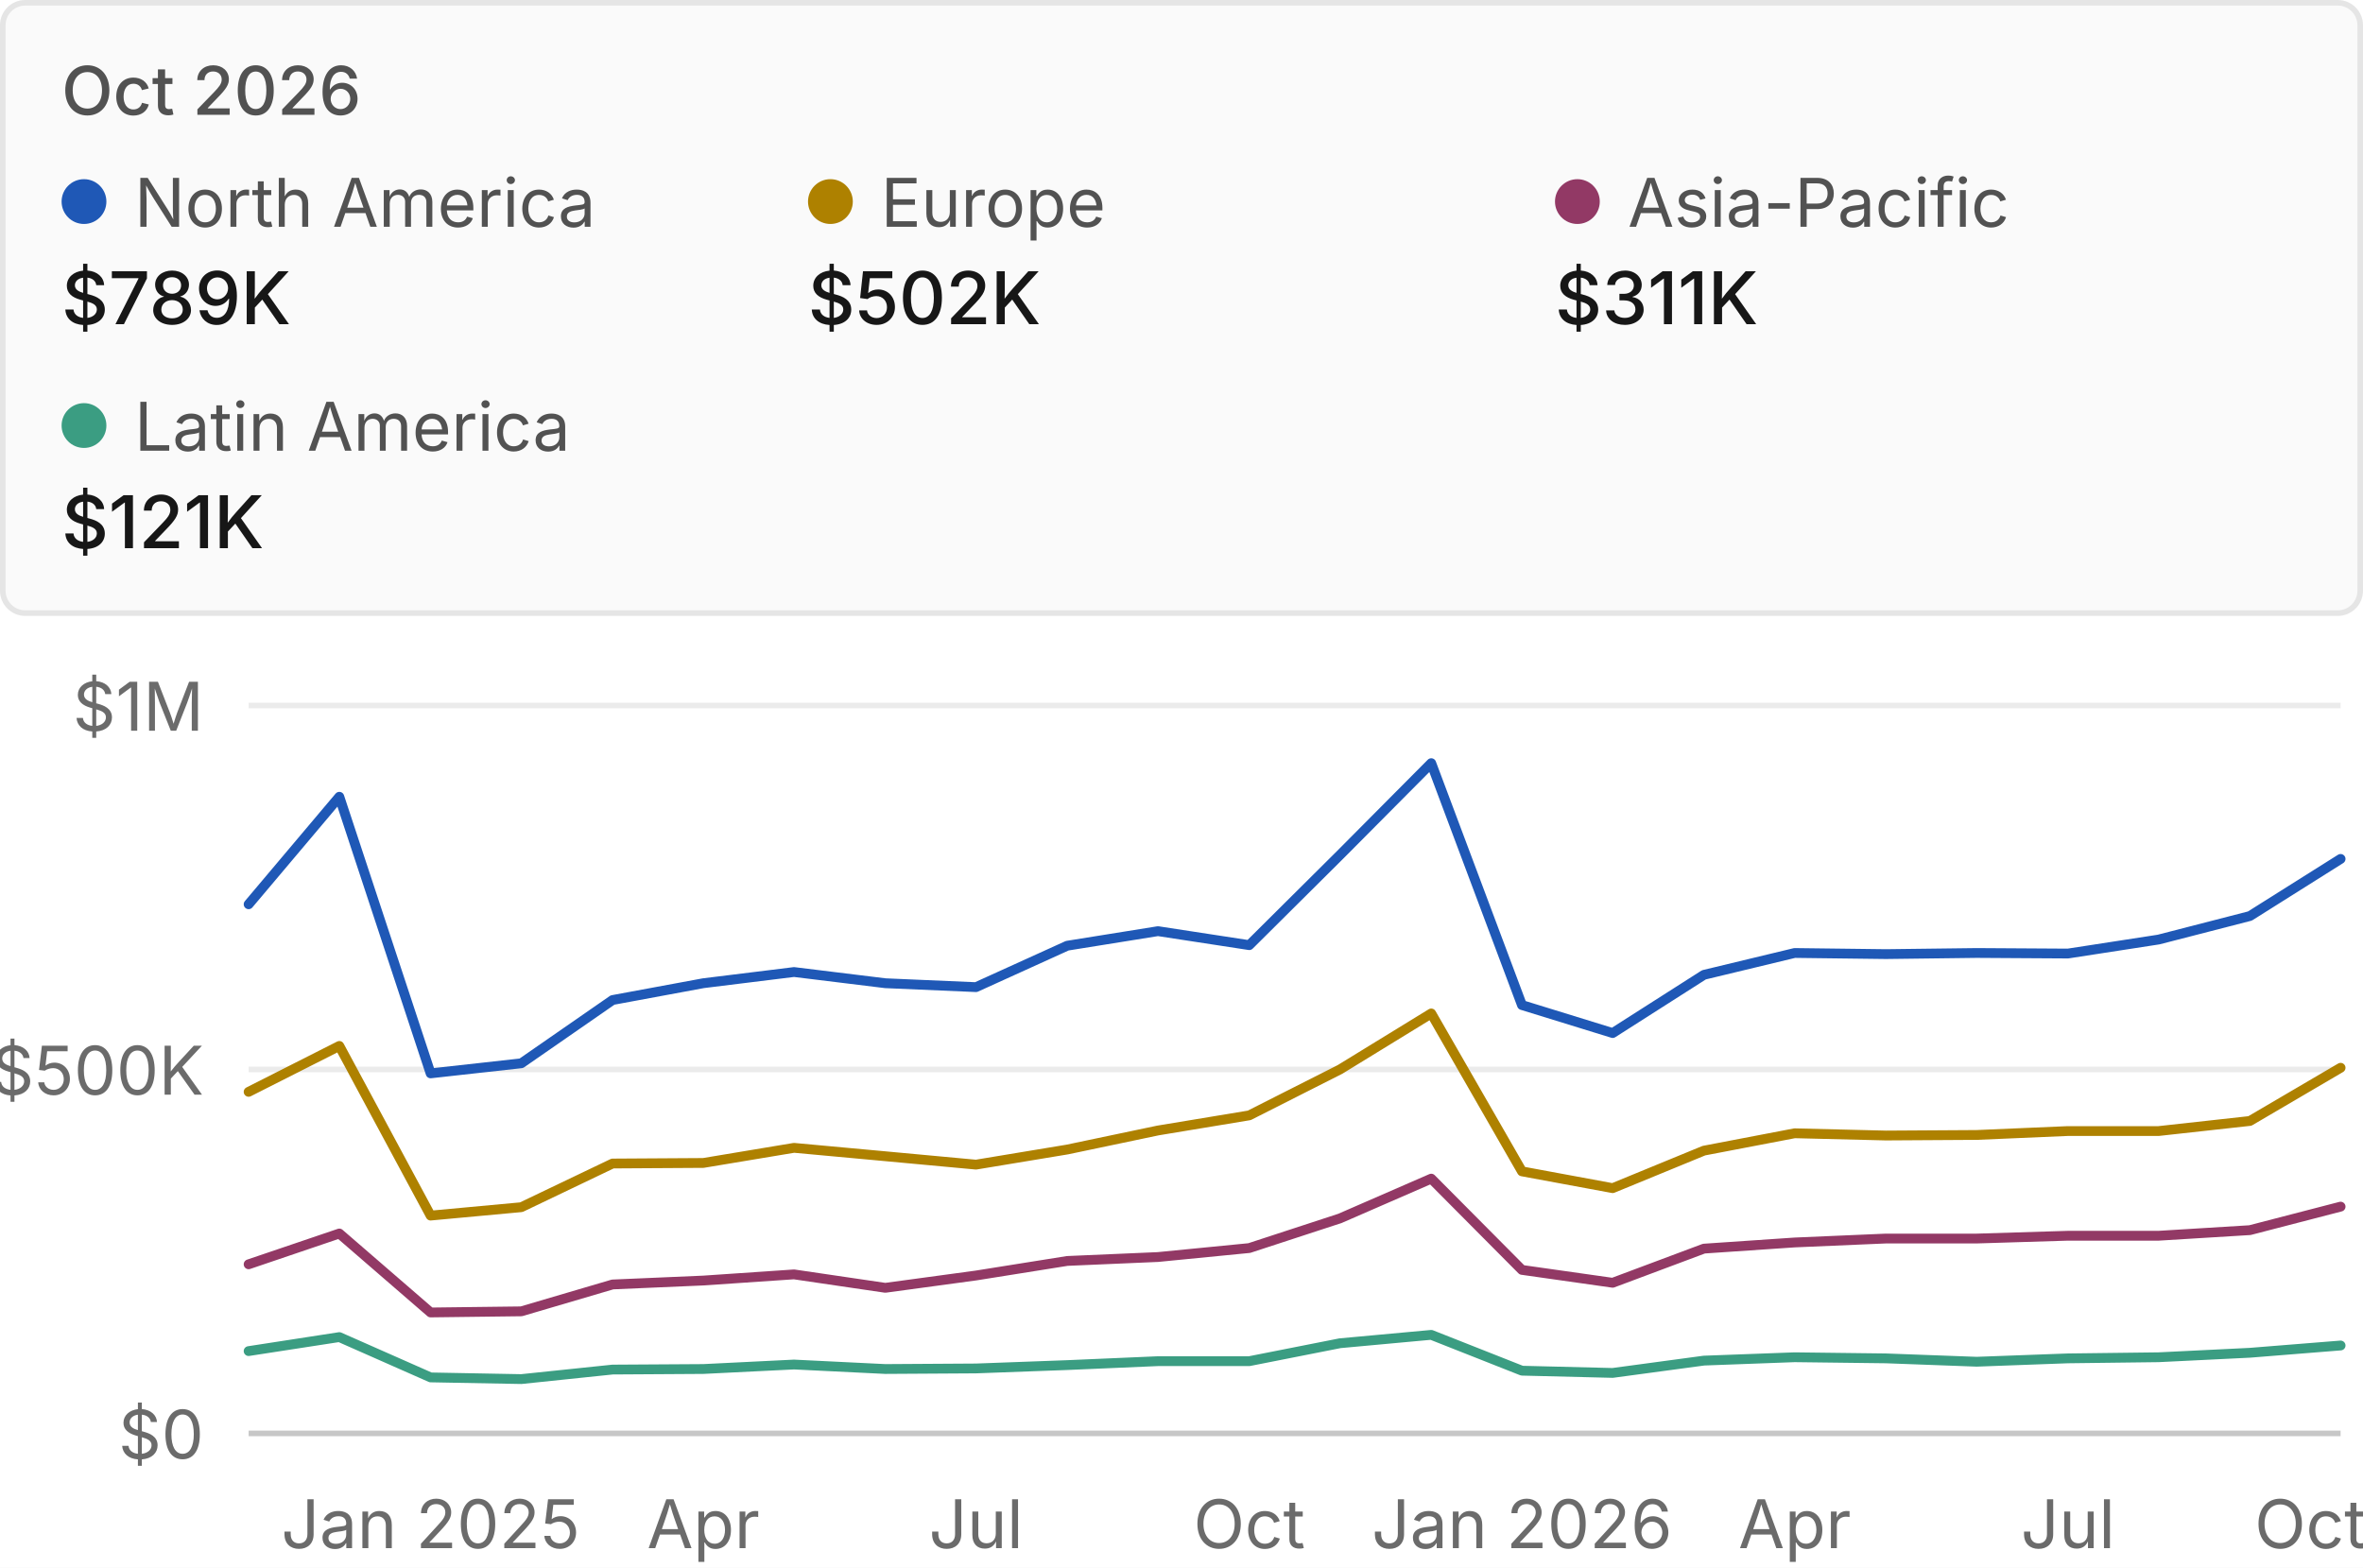
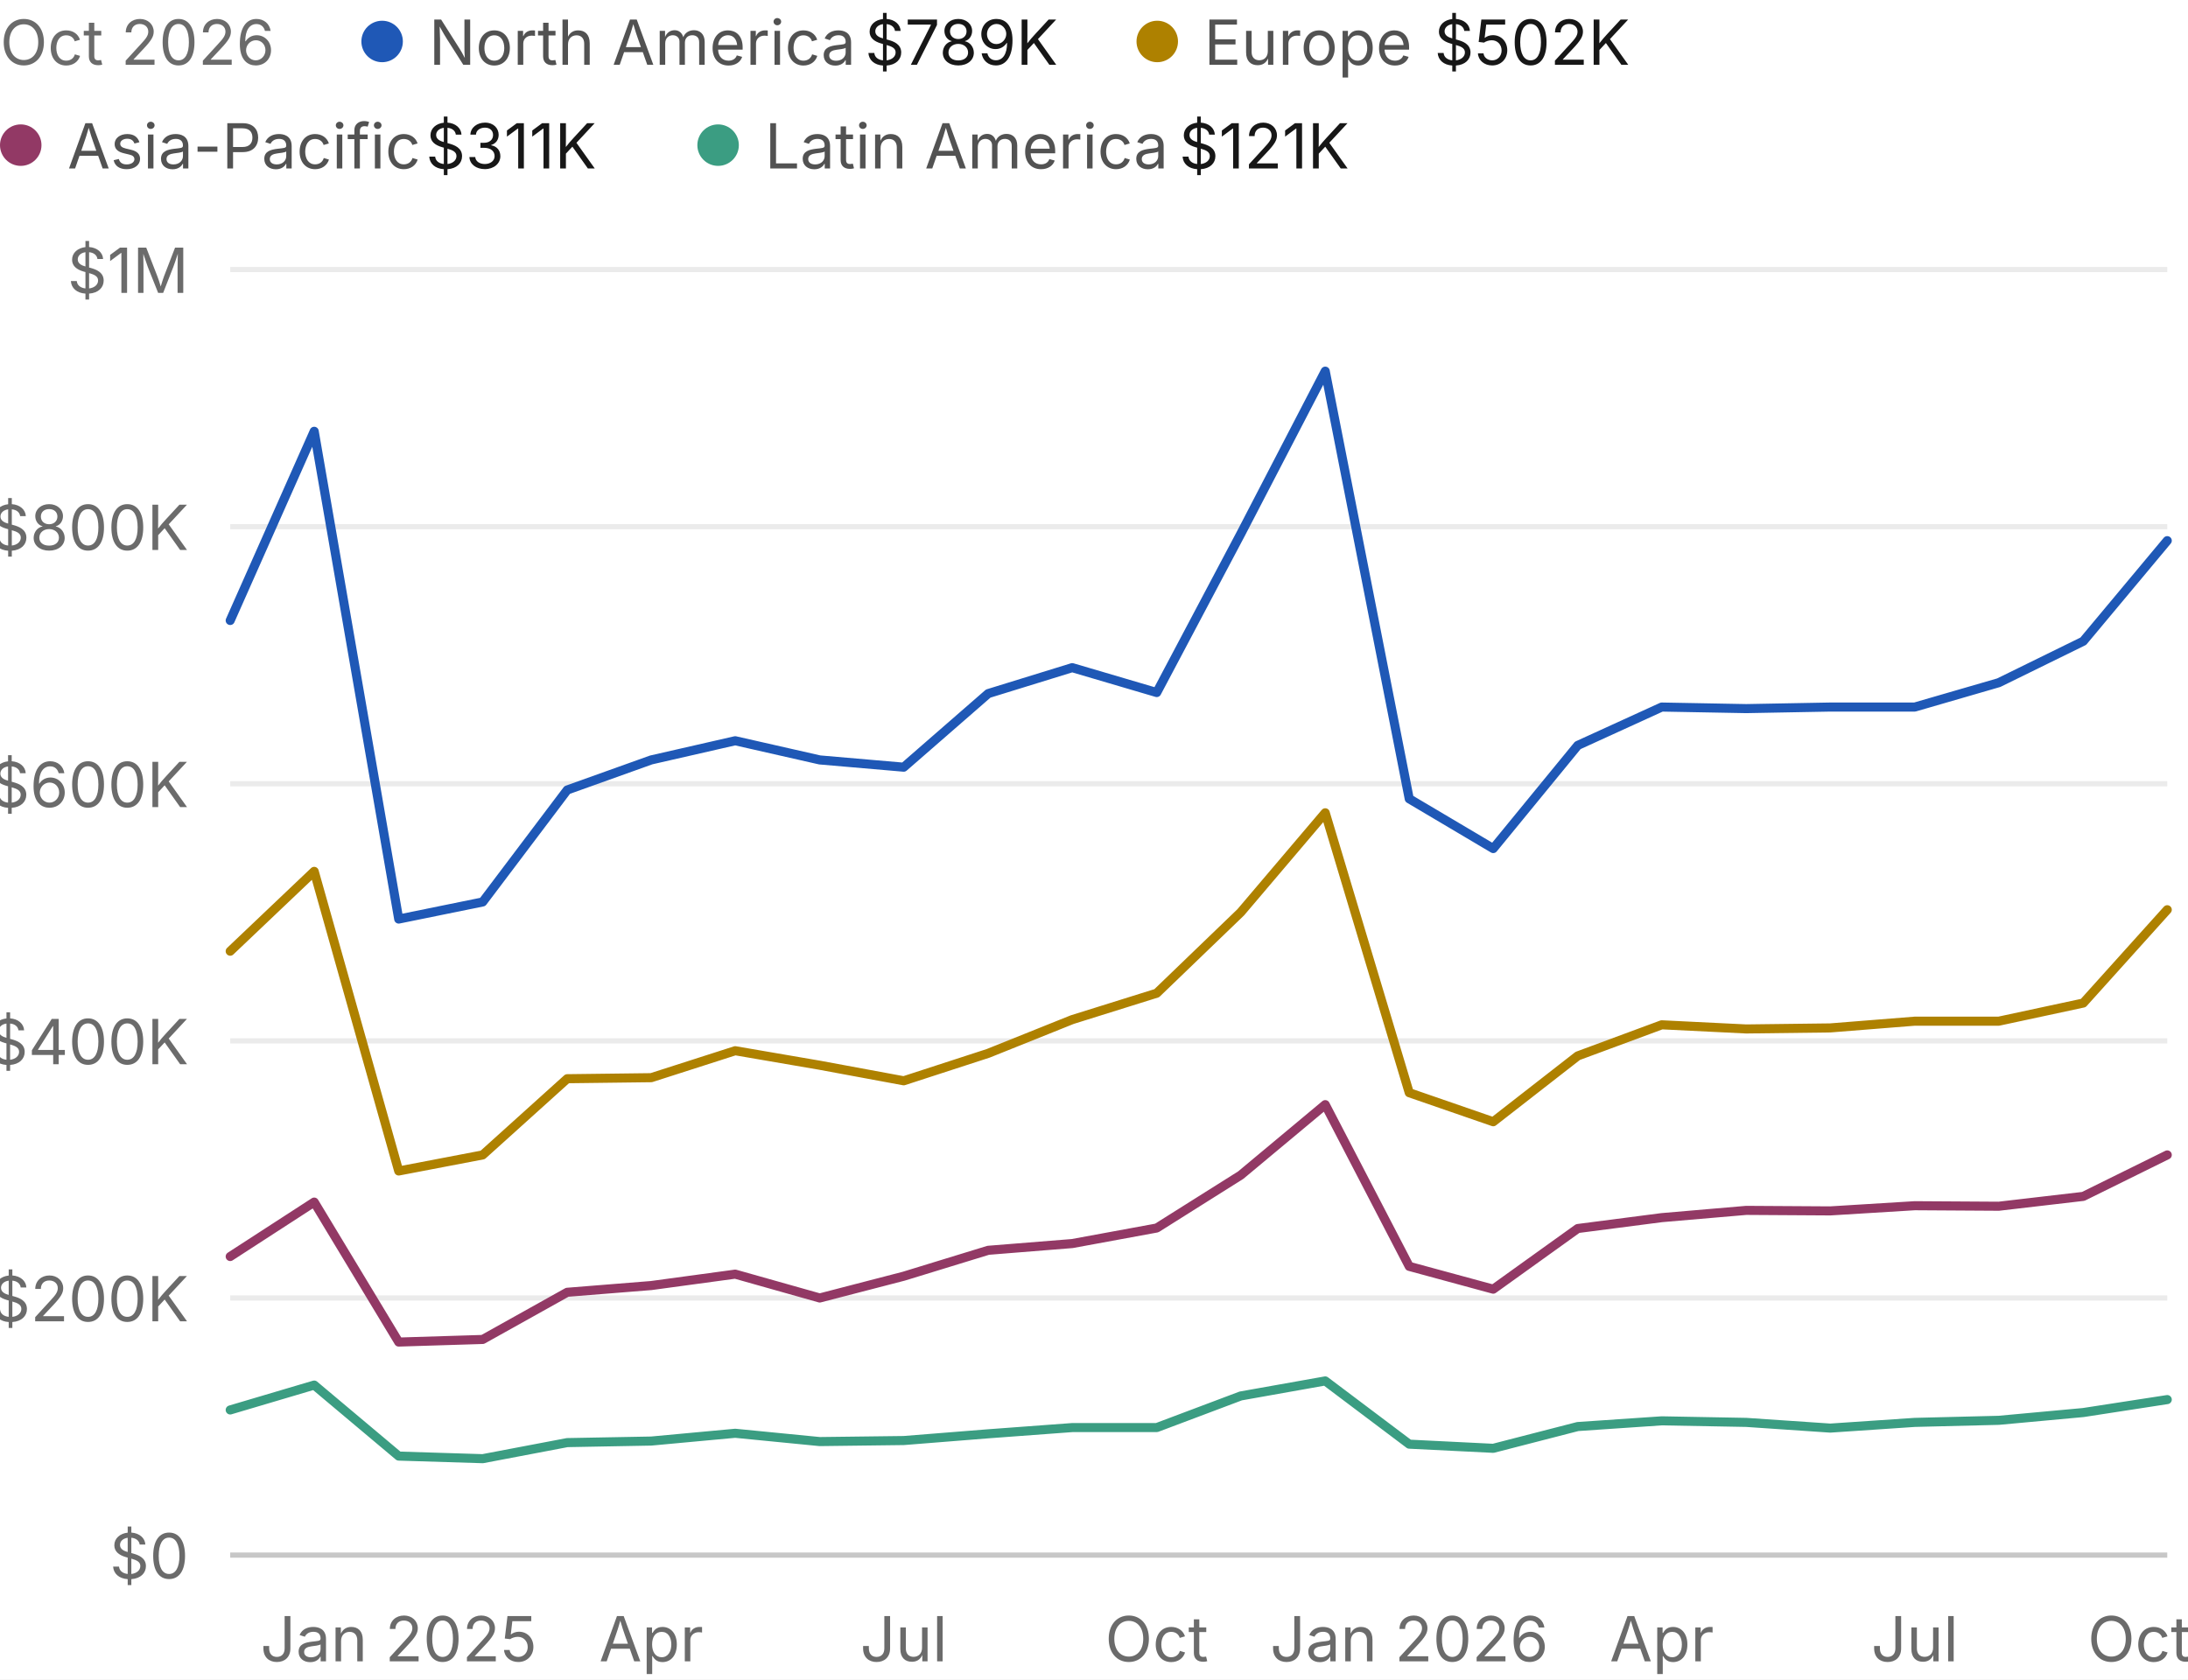
- <svg xmlns="http://www.w3.org/2000/svg" font-family="IBM Plex Sans, system-ui, -apple-system, &quot;Segoe UI&quot;, sans-serif" width="422" height="280" viewBox="0 0 422 280" role="img" aria-label="Asia-Pacific is the fastest-growing region" data-hm-kind="line" data-hm-x="44.4,418,24" data-hm-y="0,1000000,256,126" data-hm-plot="44.4,126,418,256" data-hm-readout="1">
-   <rect width="422" height="280" fill="#ffffff" />
+ <svg xmlns="http://www.w3.org/2000/svg" font-family="IBM Plex Sans, system-ui, -apple-system, &quot;Segoe UI&quot;, sans-serif" width="422" height="324" viewBox="0 0 422 324" role="img" aria-label="Asia-Pacific is the fastest-growing region" data-hm-kind="line" data-hm-x="44.4,418,24" data-hm-y="0,1000000,300,52" data-hm-plot="44.4,52,418,300" data-hm-readout="1">
+   <rect width="422" height="324" fill="#ffffff" />
  <g class="hm-readout">
-     <rect x="0.5" y="0.5" width="421" height="109" rx="4" fill="#fafafa" stroke="#e5e5e5" />
-     <text x="11" y="20.5" font-size="12" font-weight="500" class="hm-rh" fill="#525252">Oct 2026</text>
-     <circle cx="15" cy="36" r="4" fill="#1f58b6" />
-     <text x="24" y="40.5" font-size="12" fill="#525252">North America</text>
-     <text x="11" y="57.9" font-size="13" font-weight="500" class="hm-rv hm-rv-0" fill="#171717">$789K</text>
-     <circle cx="148.3" cy="36" r="4" fill="#ae8100" />
-     <text x="157.3" y="40.5" font-size="12" fill="#525252">Europe</text>
-     <text x="144.3" y="57.9" font-size="13" font-weight="500" class="hm-rv hm-rv-1" fill="#171717">$502K</text>
-     <circle cx="281.7" cy="36" r="4" fill="#923965" />
-     <text x="290.7" y="40.5" font-size="12" fill="#525252">Asia-Pacific</text>
-     <text x="277.7" y="57.9" font-size="13" font-weight="500" class="hm-rv hm-rv-2" fill="#171717">$311K</text>
-     <circle cx="15" cy="76" r="4" fill="#3b9d82" />
-     <text x="24" y="80.5" font-size="12" fill="#525252">Latin America</text>
-     <text x="11" y="97.9" font-size="13" font-weight="500" class="hm-rv hm-rv-3" fill="#171717">$121K</text>
+     <text x="0" y="12.5" font-size="12" class="hm-rh" fill="#6b6b6b">Oct 2026</text>
+     <circle cx="73.7" cy="8" r="4" fill="#1f58b6" />
+     <text x="82.7" y="12.5" font-size="12" fill="#525252">North America</text>
+     <text x="166.8" y="12.5" font-size="12" class="hm-rv hm-rv-0" fill="#171717">$789K</text>
+     <circle cx="223.2" cy="8" r="4" fill="#ae8100" />
+     <text x="232.2" y="12.5" font-size="12" fill="#525252">Europe</text>
+     <text x="276.6" y="12.5" font-size="12" class="hm-rv hm-rv-1" fill="#171717">$502K</text>
+     <circle cx="4" cy="28" r="4" fill="#923965" />
+     <text x="13" y="32.5" font-size="12" fill="#525252">Asia-Pacific</text>
+     <text x="82.1" y="32.5" font-size="12" class="hm-rv hm-rv-2" fill="#171717">$311K</text>
+     <circle cx="138.5" cy="28" r="4" fill="#3b9d82" />
+     <text x="147.5" y="32.5" font-size="12" fill="#525252">Latin America</text>
+     <text x="227.4" y="32.5" font-size="12" class="hm-rv hm-rv-3" fill="#171717">$121K</text>
  </g>
-   <line x1="44.4" y1="256" x2="418" y2="256" stroke="#c7c7c7" />
-   <text x="36.4" y="260.5" font-size="12" text-anchor="end" fill="#6b6b6b">$0</text>
-   <line x1="44.4" y1="191" x2="418" y2="191" stroke="#ebebeb" />
-   <text x="36.4" y="195.5" font-size="12" text-anchor="end" fill="#6b6b6b">$500K</text>
-   <line x1="44.4" y1="126" x2="418" y2="126" stroke="#ebebeb" />
-   <text x="36.4" y="130.5" font-size="12" text-anchor="end" fill="#6b6b6b">$1M</text>
-   <path d="M44.4,241.3L60.6,238.8L76.9,246L93.1,246.3L109.4,244.6L125.6,244.5L141.8,243.7L158.1,244.5L174.3,244.4L190.6,243.8L206.8,243.1L223.1,243.1L239.3,239.9L255.6,238.4L271.8,244.8L288,245.2L304.3,243L320.5,242.4L336.8,242.6L353,243.2L369.3,242.6L385.5,242.4L401.8,241.6L418,240.3" fill="none" stroke="#3b9d82" stroke-width="1.75" stroke-linejoin="round" stroke-linecap="round" />
-   <path d="M44.4,225.8L60.6,220.3L76.9,234.4L93.1,234.2L109.4,229.4L125.6,228.7L141.8,227.6L158.1,230L174.3,227.8L190.6,225.2L206.8,224.5L223.1,222.9L239.3,217.6L255.6,210.5L271.8,226.8L288,229.1L304.3,223L320.5,221.9L336.8,221.2L353,221.2L369.3,220.7L385.5,220.7L401.8,219.7L418,215.5" fill="none" stroke="#923965" stroke-width="1.75" stroke-linejoin="round" stroke-linecap="round" />
-   <path d="M44.4,195L60.6,186.8L76.9,217.1L93.1,215.6L109.4,207.8L125.6,207.7L141.8,205L158.1,206.5L174.3,208L190.6,205.3L206.8,201.9L223.1,199.2L239.3,191L255.6,181L271.8,209.2L288,212.2L304.3,205.5L320.5,202.4L336.8,202.8L353,202.7L369.3,202L385.5,202L401.8,200.2L418,190.7" fill="none" stroke="#ae8100" stroke-width="1.75" stroke-linejoin="round" stroke-linecap="round" />
-   <path d="M44.4,161.5L60.6,142.3L76.9,191.7L93.1,189.9L109.4,178.6L125.6,175.6L141.8,173.6L158.1,175.6L174.3,176.3L190.6,168.9L206.8,166.3L223.1,168.8L239.3,152.7L255.6,136.3L271.8,179.5L288,184.5L304.3,174.1L320.5,170.2L336.8,170.4L353,170.2L369.3,170.3L385.5,167.8L401.8,163.6L418,153.4" fill="none" stroke="#1f58b6" stroke-width="1.75" stroke-linejoin="round" stroke-linecap="round" />
-   <text x="76.9" y="276.5" font-size="12" text-anchor="middle" fill="#6b6b6b">Jan 2025</text>
-   <text x="125.6" y="276.5" font-size="12" text-anchor="middle" fill="#6b6b6b">Apr</text>
-   <text x="174.3" y="276.5" font-size="12" text-anchor="middle" fill="#6b6b6b">Jul</text>
-   <text x="223.1" y="276.5" font-size="12" text-anchor="middle" fill="#6b6b6b">Oct</text>
-   <text x="271.8" y="276.5" font-size="12" text-anchor="middle" fill="#6b6b6b">Jan 2026</text>
-   <text x="320.5" y="276.5" font-size="12" text-anchor="middle" fill="#6b6b6b">Apr</text>
-   <text x="369.3" y="276.5" font-size="12" text-anchor="middle" fill="#6b6b6b">Jul</text>
-   <text x="412.6" y="276.5" font-size="12" text-anchor="middle" fill="#6b6b6b">Oct</text>
+   <line x1="44.4" y1="300" x2="418" y2="300" stroke="#c7c7c7" />
+   <text x="36.4" y="304.5" font-size="12" text-anchor="end" fill="#6b6b6b">$0</text>
+   <line x1="44.4" y1="250.4" x2="418" y2="250.4" stroke="#ebebeb" />
+   <text x="36.4" y="254.9" font-size="12" text-anchor="end" fill="#6b6b6b">$200K</text>
+   <line x1="44.4" y1="200.8" x2="418" y2="200.8" stroke="#ebebeb" />
+   <text x="36.4" y="205.3" font-size="12" text-anchor="end" fill="#6b6b6b">$400K</text>
+   <line x1="44.4" y1="151.2" x2="418" y2="151.2" stroke="#ebebeb" />
+   <text x="36.4" y="155.7" font-size="12" text-anchor="end" fill="#6b6b6b">$600K</text>
+   <line x1="44.4" y1="101.6" x2="418" y2="101.6" stroke="#ebebeb" />
+   <text x="36.4" y="106.1" font-size="12" text-anchor="end" fill="#6b6b6b">$800K</text>
+   <line x1="44.4" y1="52" x2="418" y2="52" stroke="#ebebeb" />
+   <text x="36.4" y="56.5" font-size="12" text-anchor="end" fill="#6b6b6b">$1M</text>
+   <path d="M44.4,272L60.6,267.2L76.9,280.9L93.1,281.4L109.4,278.3L125.6,278L141.8,276.5L158.1,278.1L174.3,277.9L190.6,276.6L206.8,275.4L223.1,275.4L239.3,269.3L255.6,266.4L271.8,278.6L288,279.4L304.3,275.2L320.5,274.1L336.8,274.4L353,275.5L369.3,274.4L385.5,274L401.8,272.5L418,270" fill="none" stroke="#3b9d82" stroke-width="1.75" stroke-linejoin="round" stroke-linecap="round" />
+   <path d="M44.4,242.4L60.6,231.9L76.9,258.9L93.1,258.4L109.4,249.3L125.6,248L141.8,245.8L158.1,250.4L174.3,246.2L190.6,241.2L206.8,239.9L223.1,236.9L239.3,226.7L255.6,213.1L271.8,244.3L288,248.7L304.3,237L320.5,234.9L336.8,233.5L353,233.6L369.3,232.6L385.5,232.7L401.8,230.8L418,222.8" fill="none" stroke="#923965" stroke-width="1.75" stroke-linejoin="round" stroke-linecap="round" />
+   <path d="M44.4,183.5L60.6,168.1L76.9,225.9L93.1,222.8L109.4,208.1L125.6,207.9L141.8,202.7L158.1,205.5L174.3,208.5L190.6,203.2L206.8,196.7L223.1,191.6L239.3,176L255.6,156.8L271.8,210.8L288,216.4L304.3,203.7L320.5,197.7L336.8,198.5L353,198.3L369.3,197L385.5,197L401.8,193.5L418,175.5" fill="none" stroke="#ae8100" stroke-width="1.75" stroke-linejoin="round" stroke-linecap="round" />
+   <path d="M44.4,119.7L60.6,83.2L76.9,177.3L93.1,174L109.4,152.4L125.6,146.6L141.8,142.9L158.1,146.6L174.3,148L190.6,133.8L206.8,128.8L223.1,133.6L239.3,103L255.6,71.6L271.8,154.1L288,163.7L304.3,143.8L320.5,136.4L336.8,136.7L353,136.4L369.3,136.4L385.5,131.7L401.8,123.7L418,104.3" fill="none" stroke="#1f58b6" stroke-width="1.75" stroke-linejoin="round" stroke-linecap="round" />
+   <text x="76.9" y="320.5" font-size="12" text-anchor="middle" fill="#6b6b6b">Jan 2025</text>
+   <text x="125.6" y="320.5" font-size="12" text-anchor="middle" fill="#6b6b6b">Apr</text>
+   <text x="174.3" y="320.5" font-size="12" text-anchor="middle" fill="#6b6b6b">Jul</text>
+   <text x="223.1" y="320.5" font-size="12" text-anchor="middle" fill="#6b6b6b">Oct</text>
+   <text x="271.8" y="320.5" font-size="12" text-anchor="middle" fill="#6b6b6b">Jan 2026</text>
+   <text x="320.5" y="320.5" font-size="12" text-anchor="middle" fill="#6b6b6b">Apr</text>
+   <text x="369.3" y="320.5" font-size="12" text-anchor="middle" fill="#6b6b6b">Jul</text>
+   <text x="412.6" y="320.5" font-size="12" text-anchor="middle" fill="#6b6b6b">Oct</text>
</svg>
